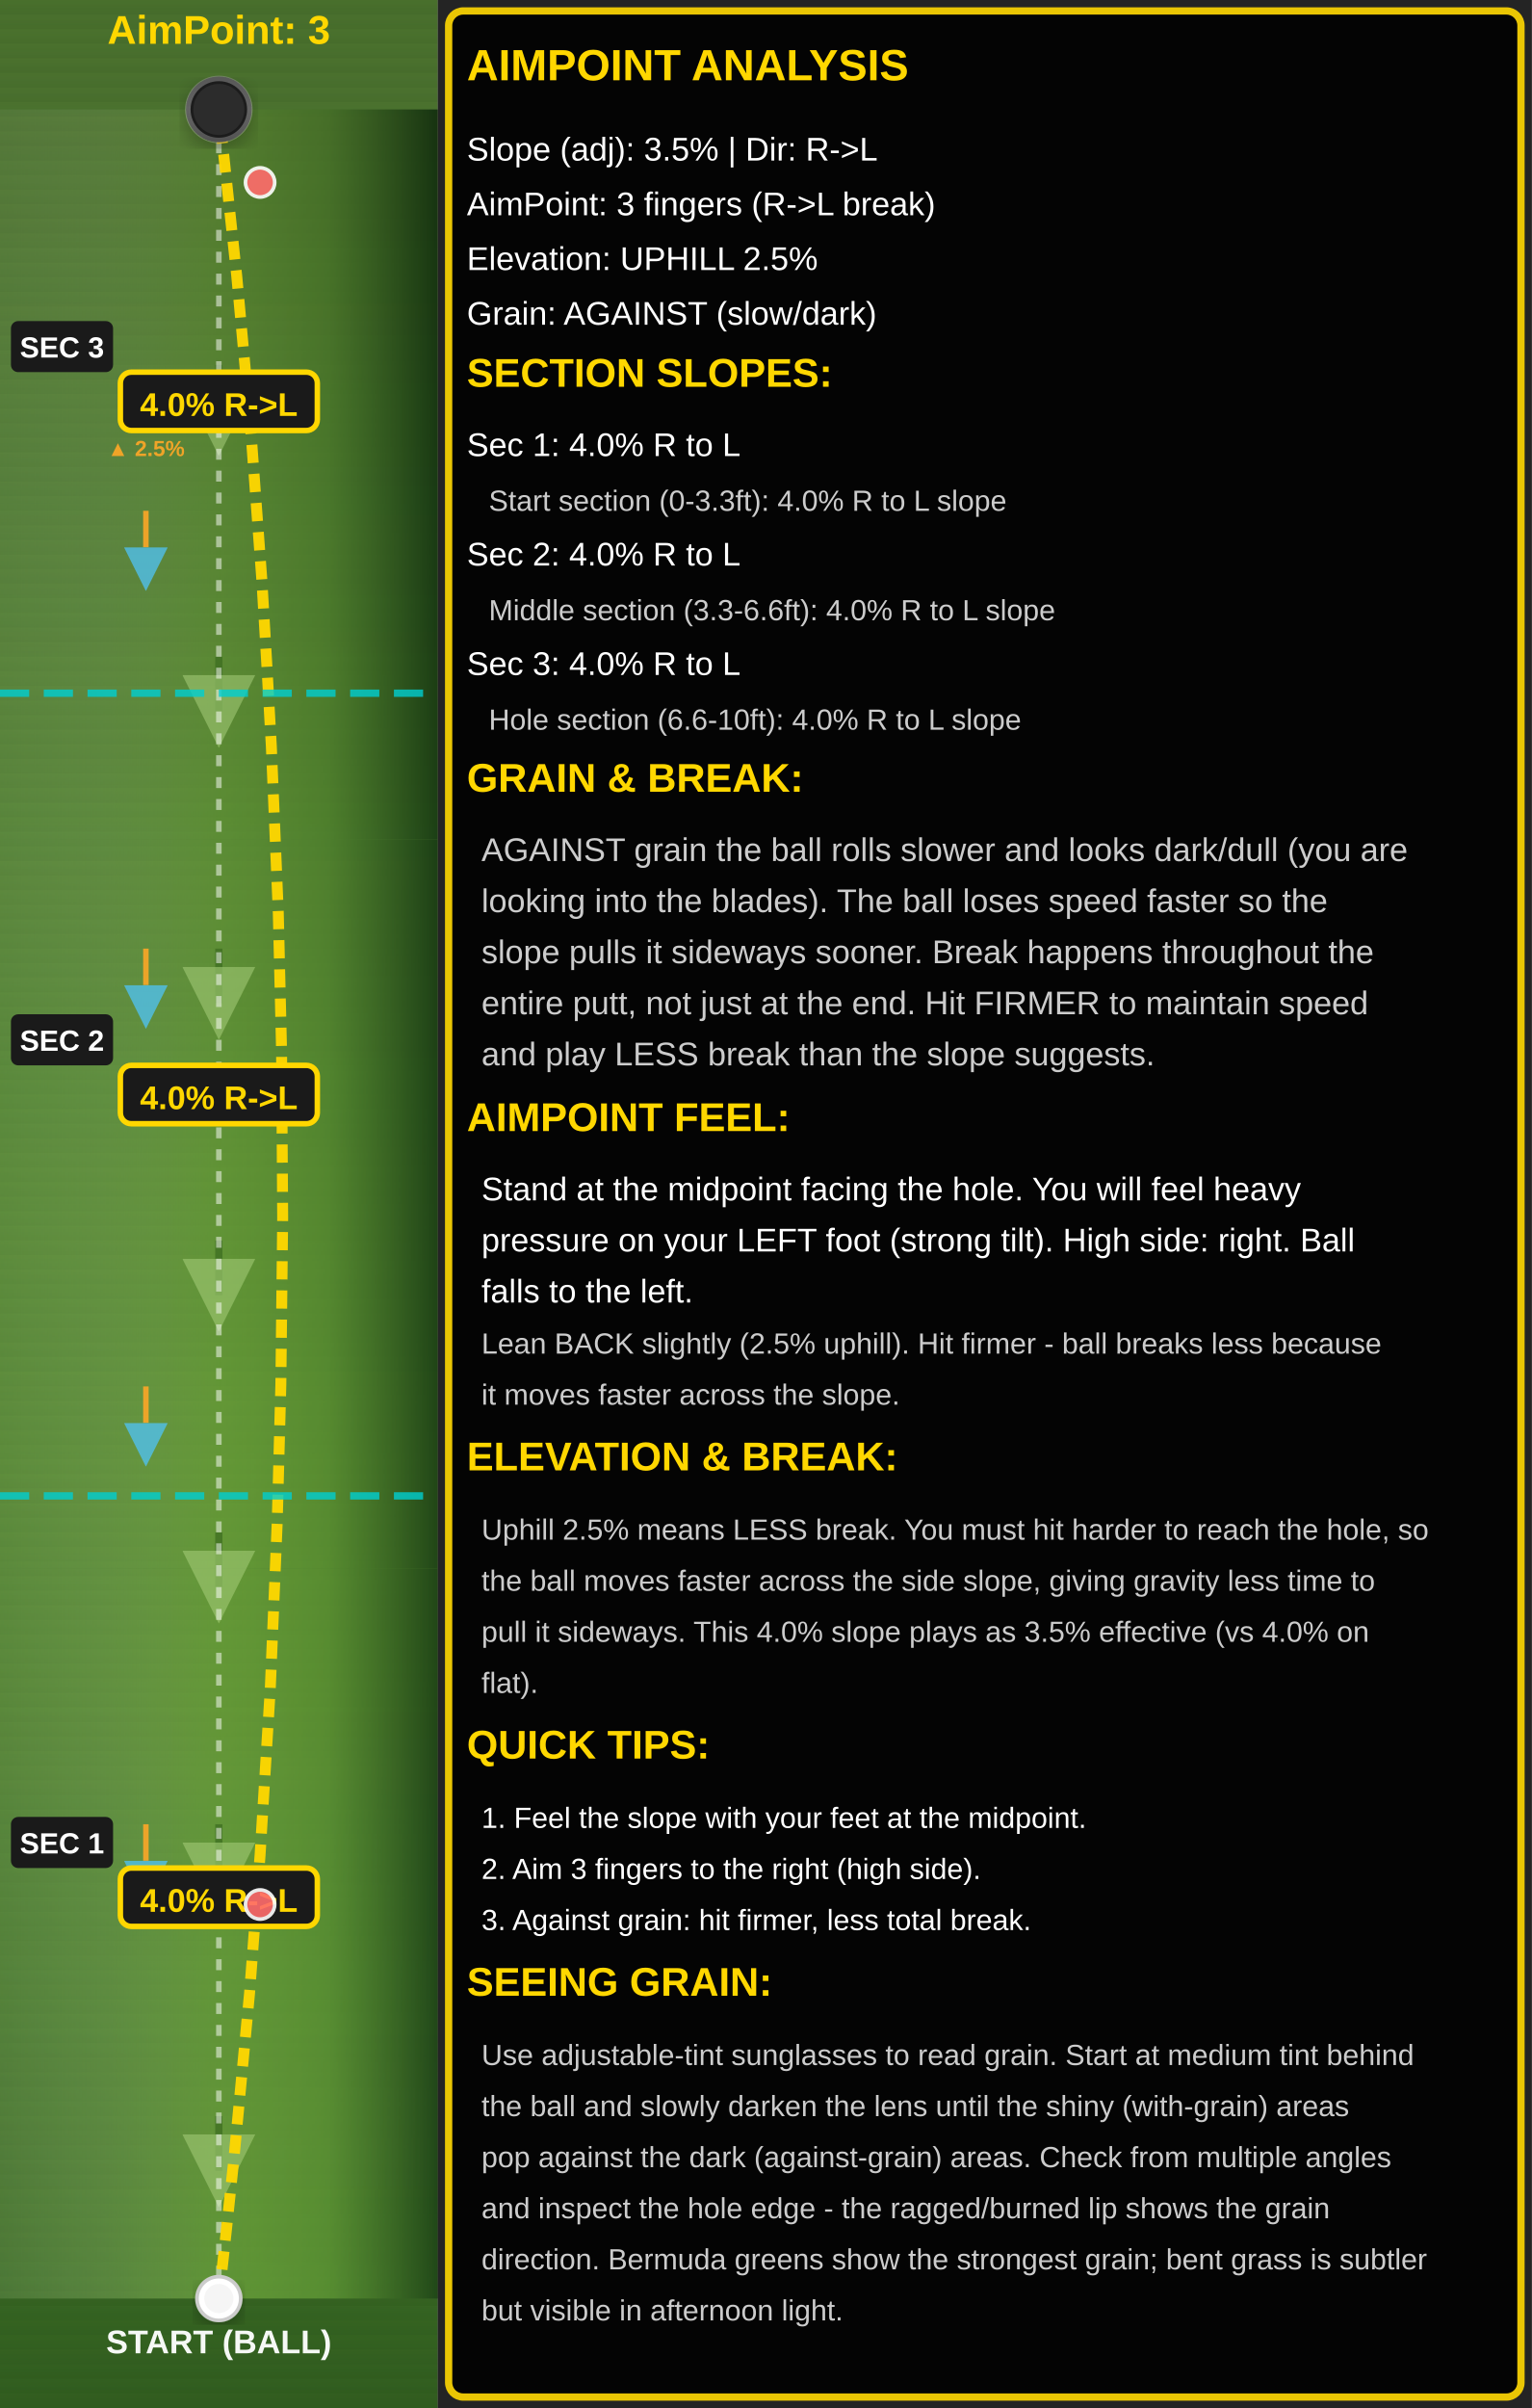
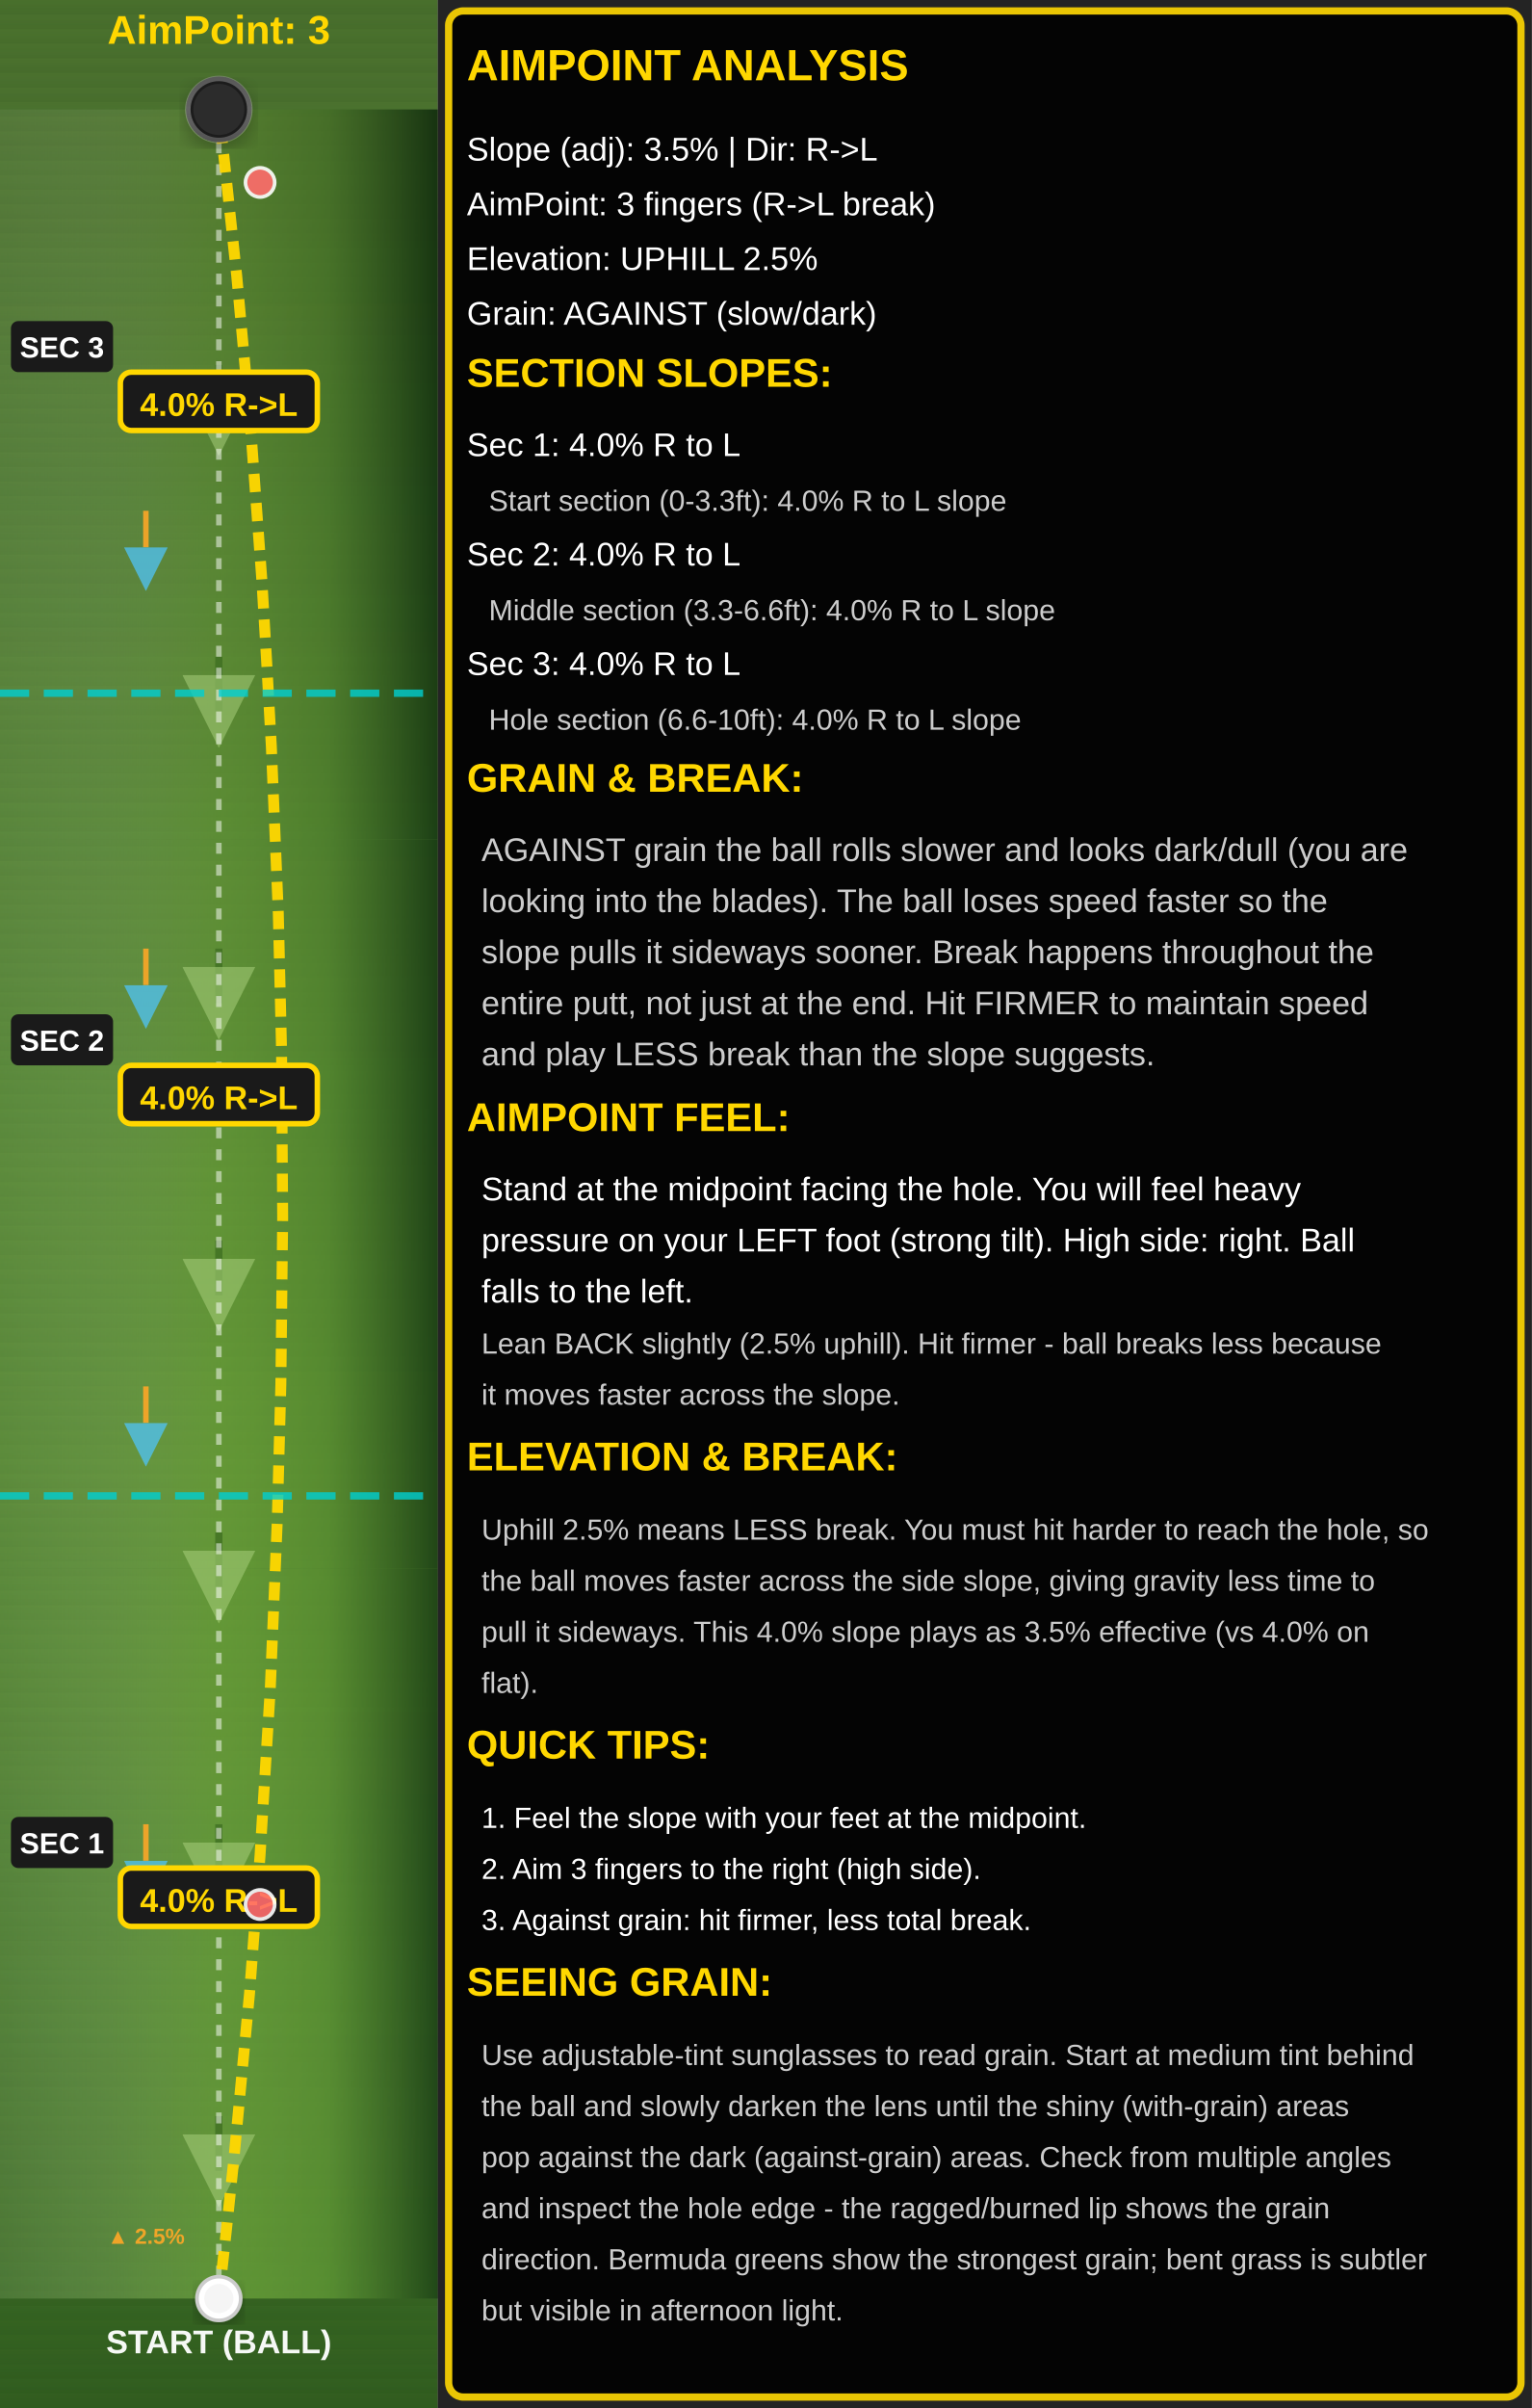
<svg xmlns="http://www.w3.org/2000/svg" width="420" height="660">
  <defs>
    <linearGradient id="baseGreen" x1="0%" y1="0%" x2="0%" y2="100%">
      <stop offset="0%" style="stop-color:#689F38;stop-opacity:1" />
      <stop offset="50%" style="stop-color:#558B2F;stop-opacity:1" />
      <stop offset="100%" style="stop-color:#4A7C27;stop-opacity:1" />
    </linearGradient>
    <linearGradient id="grainGradient" x1="0%" y1="0%" x2="0%" y2="100%">
      <stop offset="0%" style="stop-color:#0D1F0A;stop-opacity:0.7" />
      <stop offset="30%" style="stop-color:#1B3D14;stop-opacity:0.6" />
      <stop offset="60%" style="stop-color:#2E5A1F;stop-opacity:0.45" />
      <stop offset="100%" style="stop-color:#3E7B2F;stop-opacity:0.3" />
    </linearGradient>
    <linearGradient id="elevationGradient" x1="0%" y1="0%" x2="0%" y2="100%">
      <stop offset="0%" style="stop-color:#AED581;stop-opacity:0.28" />
      <stop offset="50%" style="stop-color:#689F38;stop-opacity:0.60" />
      <stop offset="100%" style="stop-color:#1B3D14;stop-opacity:0.92" />
    </linearGradient>
    <linearGradient id="breakGradientSec1" x1="0%" y1="0%" x2="100%" y2="0%">
      <stop offset="0%" style="stop-color:#C5E1A5;stop-opacity:0.2" />
      <stop offset="25%" style="stop-color:#AED581;stop-opacity:0.36" />
      <stop offset="50%" style="stop-color:#8BC34A;stop-opacity:0.6" />
      <stop offset="75%" style="stop-color:#689F38;stop-opacity:0.8" />
      <stop offset="100%" style="stop-color:#1B3D14;stop-opacity:1.0" />
    </linearGradient>
    <linearGradient id="breakGradientSec2" x1="0%" y1="0%" x2="100%" y2="0%">
      <stop offset="0%" style="stop-color:#C5E1A5;stop-opacity:0.2" />
      <stop offset="25%" style="stop-color:#AED581;stop-opacity:0.36" />
      <stop offset="50%" style="stop-color:#8BC34A;stop-opacity:0.6" />
      <stop offset="75%" style="stop-color:#689F38;stop-opacity:0.8" />
      <stop offset="100%" style="stop-color:#1B3D14;stop-opacity:1.0" />
    </linearGradient>
    <linearGradient id="breakGradientSec3" x1="0%" y1="0%" x2="100%" y2="0%">
      <stop offset="0%" style="stop-color:#C5E1A5;stop-opacity:0.2" />
      <stop offset="25%" style="stop-color:#AED581;stop-opacity:0.36" />
      <stop offset="50%" style="stop-color:#8BC34A;stop-opacity:0.6" />
      <stop offset="75%" style="stop-color:#689F38;stop-opacity:0.8" />
      <stop offset="100%" style="stop-color:#1B3D14;stop-opacity:1.0" />
    </linearGradient>
    <linearGradient id="holeGrainGradient" x1="50%" y1="0%" x2="50%" y2="100%">
      <stop offset="0%" style="stop-color:#999999;stop-opacity:0.6" />
      <stop offset="50%" style="stop-color:#CCCCCC;stop-opacity:0.5" />
      <stop offset="100%" style="stop-color:#FFFFFF;stop-opacity:0.3" />
    </linearGradient>
    <filter id="shadow">
      <feDropShadow dx="0" dy="2" stdDeviation="3" flood-opacity="0.3" />
    </filter>
    <marker id="arrowhead-grain" markerWidth="10" markerHeight="10" refX="5" refY="5" orient="auto">
      <polygon points="0,0 10,5 0,10" fill="#AED581" opacity="0.7" />
    </marker>
    <marker id="arrowhead-elev-up" markerWidth="8" markerHeight="8" refX="4" refY="8" orient="0">
      <polygon points="4,0 8,8 0,8" fill="#FFA726" opacity="0.85" />
    </marker>
    <marker id="arrowhead-elev-down" markerWidth="8" markerHeight="8" refX="4" refY="0" orient="0">
      <polygon points="0,0 8,0 4,8" fill="#4FC3F7" opacity="0.85" />
    </marker>
    <pattern id="grassTexture" x="0" y="0" width="4" height="4" patternUnits="userSpaceOnUse">
      <rect width="4" height="4" fill="url(#baseGreen)" opacity="0.95" />
      <line x1="0" y1="2" x2="4" y2="2" stroke="#5A9B3F" stroke-width="0.5" opacity="0.3" />
    </pattern>
  </defs>
  <rect width="120" height="660" fill="url(#baseGreen)" />
  <rect width="120" height="660" fill="url(#grassTexture)" opacity="0.3" />
  <rect width="120" height="660" fill="url(#elevationGradient)" opacity="0.7" />
  <rect x="0" y="430.0" width="120" height="200.0" fill="url(#breakGradientSec1)" opacity="1.0" />
  <rect x="0" y="230.0" width="120" height="200.0" fill="url(#breakGradientSec2)" opacity="1.0" />
  <rect x="0" y="30" width="120" height="200.0" fill="url(#breakGradientSec3)" opacity="1.0" />
  <rect width="120" height="660" fill="url(#grainGradient)" opacity="0.6" />
  <line x1="60.0" y1="100" x2="60.0" y2="115" stroke="#3A6B1F" stroke-width="2" opacity="0.7" marker-end="url(#arrowhead-grain)" />
  <line x1="60.0" y1="180" x2="60.0" y2="195" stroke="#3A6B1F" stroke-width="2" opacity="0.7" marker-end="url(#arrowhead-grain)" />
  <line x1="60.0" y1="260" x2="60.0" y2="275" stroke="#3A6B1F" stroke-width="2" opacity="0.7" marker-end="url(#arrowhead-grain)" />
  <line x1="60.0" y1="340" x2="60.0" y2="355" stroke="#3A6B1F" stroke-width="2" opacity="0.7" marker-end="url(#arrowhead-grain)" />
  <line x1="60.0" y1="420" x2="60.0" y2="435" stroke="#3A6B1F" stroke-width="2" opacity="0.7" marker-end="url(#arrowhead-grain)" />
  <line x1="60.0" y1="500" x2="60.0" y2="515" stroke="#3A6B1F" stroke-width="2" opacity="0.7" marker-end="url(#arrowhead-grain)" />
  <line x1="60.0" y1="580" x2="60.0" y2="595" stroke="#3A6B1F" stroke-width="2" opacity="0.7" marker-end="url(#arrowhead-grain)" />
  <line x1="40.0" y1="140" x2="40.0" y2="150" stroke="#FFA726" stroke-width="1.5" opacity="0.88" marker-end="url(#arrowhead-elev-down)" />
  <line x1="40.0" y1="260" x2="40.0" y2="270" stroke="#FFA726" stroke-width="1.5" opacity="0.88" marker-end="url(#arrowhead-elev-down)" />
  <line x1="40.0" y1="380" x2="40.0" y2="390" stroke="#FFA726" stroke-width="1.5" opacity="0.88" marker-end="url(#arrowhead-elev-down)" />
  <line x1="40.0" y1="500" x2="40.0" y2="510" stroke="#FFA726" stroke-width="1.5" opacity="0.88" marker-end="url(#arrowhead-elev-down)" />
-   <text x="40.0" y="125" font-family="Arial, sans-serif" font-size="6" fill="#FFA726" text-anchor="middle" font-weight="bold" opacity="0.9">▲ 2.5%</text>
+   <text x="40.0" y="615" font-family="Arial, sans-serif" font-size="6" fill="#FFA726" text-anchor="middle" font-weight="bold" opacity="0.9">▲ 2.5%</text>
  <line x1="60.0" y1="630" x2="60.0" y2="30.0" stroke="#FFFFFF" stroke-width="1.5" stroke-dasharray="3,3" opacity="0.5" />
  <path d="M 60.0 630.0 C 61.4 617.5, 62.8 604.6, 64.1 592.0 C 65.5 577.0, 67.0 561.5, 68.4 546.5 C 69.4 533.9, 70.3 521.0, 71.3 508.5 C 72.2 493.4, 73.2 477.9, 74.1 462.9 C 74.7 447.9, 75.4 432.4, 76.0 417.3 C 76.3 404.8, 76.7 391.9, 77.0 379.4 C 77.2 364.3, 77.3 348.8, 77.5 333.8 C 77.4 318.8, 77.3 303.3, 77.2 288.2 C 76.9 275.7, 76.6 262.8, 76.3 250.3 C 75.7 235.2, 75.0 219.7, 74.4 204.7 C 73.6 189.6, 72.7 174.2, 71.8 159.1 C 70.9 146.6, 69.9 133.7, 69.0 121.1 C 67.7 106.1, 66.3 90.6, 64.9 75.6 C 63.3 60.5, 61.6 45.0, 60.0 30.0" stroke="#FFD700" stroke-width="3" fill="none" stroke-dasharray="5,3" opacity="0.95" />
  <line x1="0" y1="410.0" x2="120" y2="410.0" stroke="#00CED1" stroke-width="2" opacity="0.8" stroke-dasharray="8,4" />
  <line x1="0" y1="190.0" x2="120" y2="190.0" stroke="#00CED1" stroke-width="2" opacity="0.8" stroke-dasharray="8,4" />
  <rect x="3" y="498.0" width="28" height="14" fill="#1A1A1A" rx="2" />
  <text x="17" y="508.0" font-family="Arial, sans-serif" font-size="8" fill="#FFFFFF" text-anchor="middle" font-weight="bold">SEC 1</text>
  <rect x="33.0" y="512.0" width="54" height="16" fill="#1A1A1A" rx="3" stroke="#FFD700" stroke-width="1.5" />
  <text x="60.0" y="524.0" font-family="Arial, sans-serif" font-size="9" fill="#FFD700" text-anchor="middle" font-weight="bold">4.0% R-&gt;L</text>
  <rect x="3" y="278.0" width="28" height="14" fill="#1A1A1A" rx="2" />
  <text x="17" y="288.0" font-family="Arial, sans-serif" font-size="8" fill="#FFFFFF" text-anchor="middle" font-weight="bold">SEC 2</text>
  <rect x="33.0" y="292.0" width="54" height="16" fill="#1A1A1A" rx="3" stroke="#FFD700" stroke-width="1.5" />
  <text x="60.0" y="304.0" font-family="Arial, sans-serif" font-size="9" fill="#FFD700" text-anchor="middle" font-weight="bold">4.0% R-&gt;L</text>
  <rect x="3" y="88.0" width="28" height="14" fill="#1A1A1A" rx="2" />
  <text x="17" y="98.0" font-family="Arial, sans-serif" font-size="8" fill="#FFFFFF" text-anchor="middle" font-weight="bold">SEC 3</text>
  <rect x="33.0" y="102.0" width="54" height="16" fill="#1A1A1A" rx="3" stroke="#FFD700" stroke-width="1.5" />
  <text x="60.0" y="114.0" font-family="Arial, sans-serif" font-size="9" fill="#FFD700" text-anchor="middle" font-weight="bold">4.0% R-&gt;L</text>
  <circle cx="71.306" cy="522" r="4" fill="#FF6B6B" opacity="0.9" stroke="#FFFFFF" stroke-width="1" />
  <circle cx="71.306" cy="50" r="4" fill="#FF6B6B" opacity="0.9" stroke="#FFFFFF" stroke-width="1" />
  <text x="60.0" y="12" font-family="Arial, sans-serif" font-size="11" fill="#FFD700" text-anchor="middle" font-weight="bold">AimPoint: 3</text>
  <circle cx="60.0" cy="30.0" r="9" fill="#1A1A1A" filter="url(#shadow)" />
  <circle cx="60.0" cy="30.0" r="7" fill="#2C2C2C" />
  <circle cx="60.0" cy="30.0" r="8.5" fill="none" stroke="url(#holeGrainGradient)" stroke-width="1.5" opacity="0.8" />
  <circle cx="60.0" cy="630" r="6" fill="#FFFFFF" stroke="#CCCCCC" stroke-width="1" filter="url(#shadow)" />
  <circle cx="60.0" cy="630" r="4" fill="#F5F5F5" />
  <text x="60.0" y="645" font-family="Arial, sans-serif" font-size="9" fill="#FFFFFF" text-anchor="middle" font-weight="bold" opacity="0.95">START (BALL)</text>
  <rect x="120" y="0" width="300" height="660" fill="#1A1A1A" opacity="0.95" />
  <rect x="123" y="3" width="294" height="654" fill="#000000" opacity="0.9" rx="4" stroke="#FFD700" stroke-width="2" />
  <text x="128" y="22" font-family="Arial, sans-serif" font-size="12" fill="#FFD700" font-weight="bold">AIMPOINT ANALYSIS</text>
  <text x="128" y="44" font-family="Arial, sans-serif" font-size="9" fill="#FFFFFF">Slope (adj): 3.5%  |  Dir: R-&gt;L</text>
  <text x="128" y="59" font-family="Arial, sans-serif" font-size="9" fill="#FFFFFF">AimPoint: 3 fingers (R-&gt;L break)</text>
  <text x="128" y="74" font-family="Arial, sans-serif" font-size="9" fill="#FFFFFF">Elevation: UPHILL 2.5%</text>
  <text x="128" y="89" font-family="Arial, sans-serif" font-size="9" fill="#FFFFFF">Grain: AGAINST (slow/dark)</text>
  <text x="128" y="106" font-family="Arial, sans-serif" font-size="11" fill="#FFD700" font-weight="bold">SECTION SLOPES:</text>
  <text x="128" y="125" font-family="Arial, sans-serif" font-size="9" fill="#FFFFFF">Sec 1: 4.0% R to L</text>
  <text x="134" y="140" font-family="Arial, sans-serif" font-size="8" fill="#CCCCCC">Start section (0-3.3ft): 4.0% R to L slope</text>
  <text x="128" y="155" font-family="Arial, sans-serif" font-size="9" fill="#FFFFFF">Sec 2: 4.0% R to L</text>
  <text x="134" y="170" font-family="Arial, sans-serif" font-size="8" fill="#CCCCCC">Middle section (3.3-6.6ft): 4.0% R to L slope</text>
  <text x="128" y="185" font-family="Arial, sans-serif" font-size="9" fill="#FFFFFF">Sec 3: 4.0% R to L</text>
  <text x="134" y="200" font-family="Arial, sans-serif" font-size="8" fill="#CCCCCC">Hole section (6.6-10ft): 4.0% R to L slope</text>
  <text x="128" y="217" font-family="Arial, sans-serif" font-size="11" fill="#FFD700" font-weight="bold">GRAIN &amp; BREAK:</text>
  <text x="132" y="236" font-family="Arial, sans-serif" font-size="9" fill="#CCCCCC">AGAINST grain the ball rolls slower and looks dark/dull (you are</text>
  <text x="132" y="250" font-family="Arial, sans-serif" font-size="9" fill="#CCCCCC">looking into the blades). The ball loses speed faster so the</text>
  <text x="132" y="264" font-family="Arial, sans-serif" font-size="9" fill="#CCCCCC">slope pulls it sideways sooner. Break happens throughout the</text>
  <text x="132" y="278" font-family="Arial, sans-serif" font-size="9" fill="#CCCCCC">entire putt, not just at the end. Hit FIRMER to maintain speed</text>
  <text x="132" y="292" font-family="Arial, sans-serif" font-size="9" fill="#CCCCCC">and play LESS break than the slope suggests.</text>
  <text x="128" y="310" font-family="Arial, sans-serif" font-size="11" fill="#FFD700" font-weight="bold">AIMPOINT FEEL:</text>
  <text x="132" y="329" font-family="Arial, sans-serif" font-size="9" fill="#FFFFFF">Stand at the midpoint facing the hole. You will feel heavy</text>
  <text x="132" y="343" font-family="Arial, sans-serif" font-size="9" fill="#FFFFFF">pressure on your LEFT foot (strong tilt). High side: right. Ball</text>
  <text x="132" y="357" font-family="Arial, sans-serif" font-size="9" fill="#FFFFFF">falls to the left.</text>
  <text x="132" y="371" font-family="Arial, sans-serif" font-size="8" fill="#CCCCCC">Lean BACK slightly (2.5% uphill). Hit firmer - ball breaks less because</text>
  <text x="132" y="385" font-family="Arial, sans-serif" font-size="8" fill="#CCCCCC">it moves faster across the slope.</text>
  <text x="128" y="403" font-family="Arial, sans-serif" font-size="11" fill="#FFD700" font-weight="bold">ELEVATION &amp; BREAK:</text>
  <text x="132" y="422" font-family="Arial, sans-serif" font-size="8" fill="#CCCCCC">Uphill 2.5% means LESS break. You must hit harder to reach the hole, so</text>
  <text x="132" y="436" font-family="Arial, sans-serif" font-size="8" fill="#CCCCCC">the ball moves faster across the side slope, giving gravity less time to</text>
  <text x="132" y="450" font-family="Arial, sans-serif" font-size="8" fill="#CCCCCC">pull it sideways. This 4.0% slope plays as 3.5% effective (vs 4.0% on</text>
  <text x="132" y="464" font-family="Arial, sans-serif" font-size="8" fill="#CCCCCC">flat).</text>
  <text x="128" y="482" font-family="Arial, sans-serif" font-size="11" fill="#FFD700" font-weight="bold">QUICK TIPS:</text>
  <text x="132" y="501" font-family="Arial, sans-serif" font-size="8" fill="#FFFFFF">1. Feel the slope with your feet at the midpoint.</text>
  <text x="132" y="515" font-family="Arial, sans-serif" font-size="8" fill="#FFFFFF">2. Aim 3 fingers to the right (high side).</text>
  <text x="132" y="529" font-family="Arial, sans-serif" font-size="8" fill="#FFFFFF">3. Against grain: hit firmer, less total break.</text>
  <text x="128" y="547" font-family="Arial, sans-serif" font-size="11" fill="#FFD700" font-weight="bold">SEEING GRAIN:</text>
  <text x="132" y="566" font-family="Arial, sans-serif" font-size="8" fill="#CCCCCC">Use adjustable-tint sunglasses to read grain. Start at medium tint behind</text>
  <text x="132" y="580" font-family="Arial, sans-serif" font-size="8" fill="#CCCCCC">the ball and slowly darken the lens until the shiny (with-grain) areas</text>
  <text x="132" y="594" font-family="Arial, sans-serif" font-size="8" fill="#CCCCCC">pop against the dark (against-grain) areas. Check from multiple angles</text>
  <text x="132" y="608" font-family="Arial, sans-serif" font-size="8" fill="#CCCCCC">and inspect the hole edge - the ragged/burned lip shows the grain</text>
  <text x="132" y="622" font-family="Arial, sans-serif" font-size="8" fill="#CCCCCC">direction. Bermuda greens show the strongest grain; bent grass is subtler</text>
  <text x="132" y="636" font-family="Arial, sans-serif" font-size="8" fill="#CCCCCC">but visible in afternoon light.</text>
</svg>
